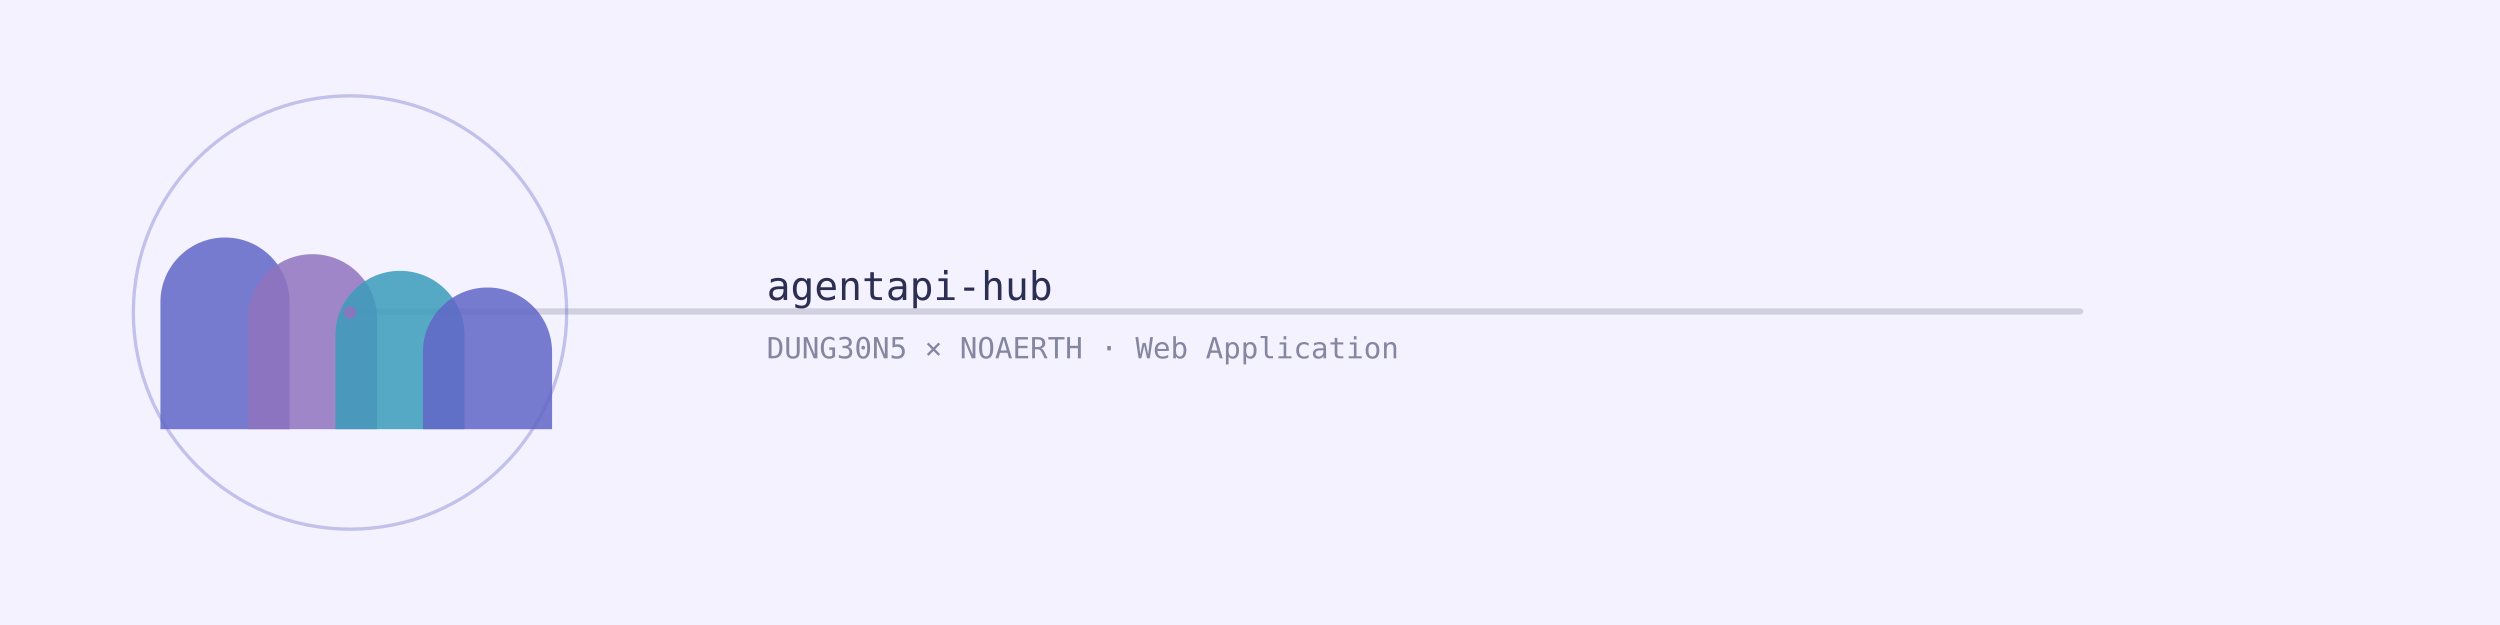
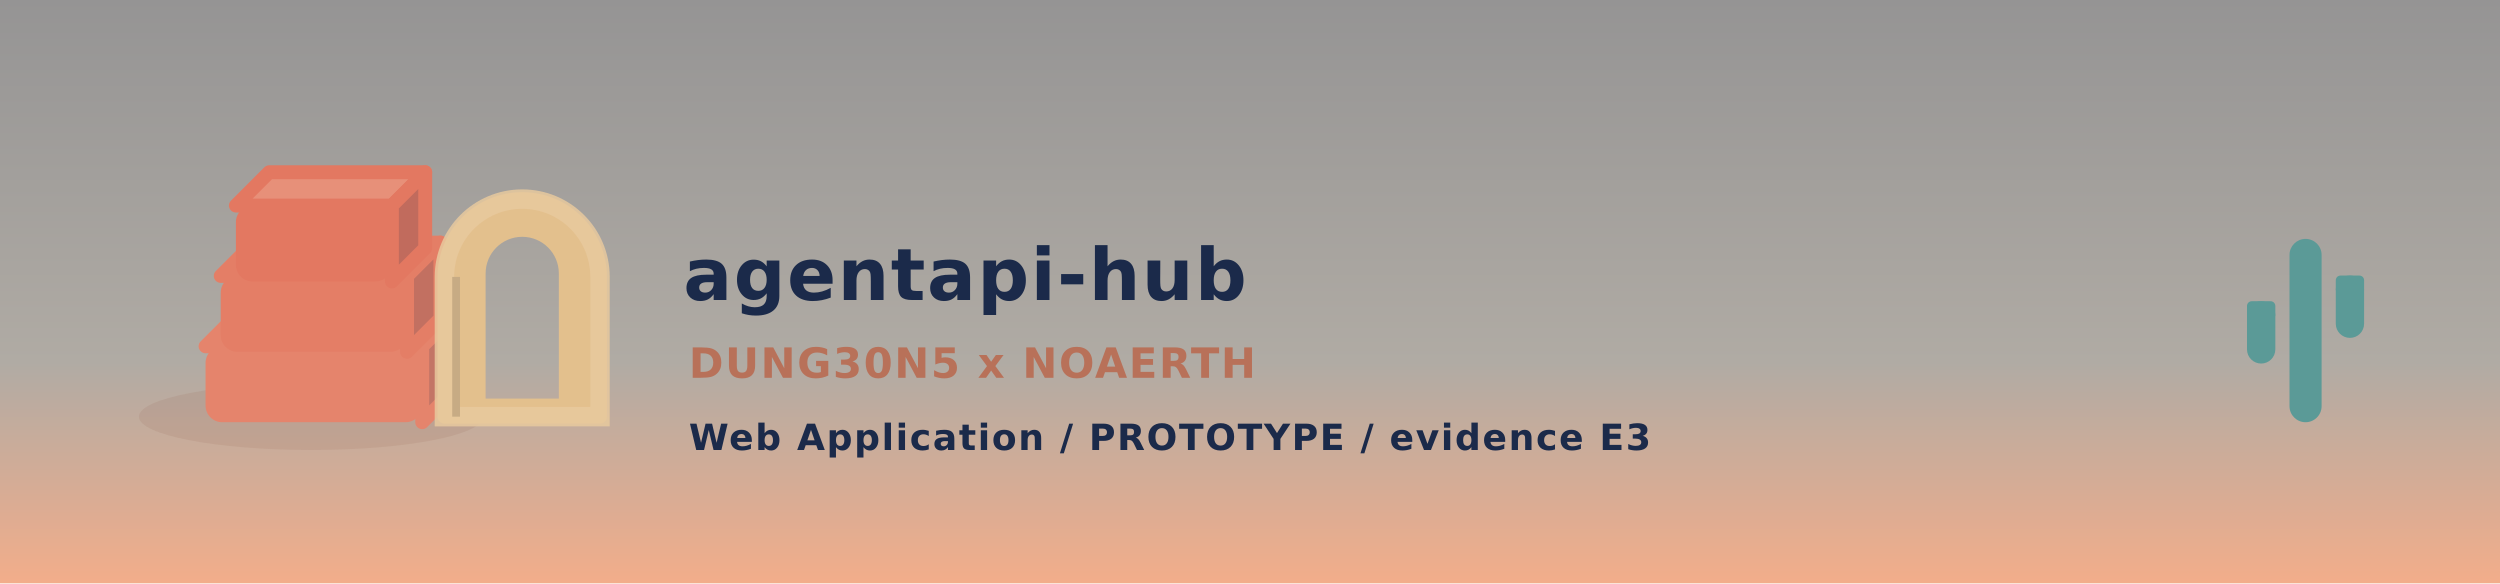
- <svg xmlns="http://www.w3.org/2000/svg" viewBox="0 0 1200 300" width="1200" height="300" role="img" aria-label="agentapi-hub identity object">
-   <rect width="1200" height="300" fill="#f4f2ff" />
-   <defs>
-     <linearGradient id="gft" x1="0" y1="0" x2="1" y2="1">
-       <stop offset="0%" stop-color="#6166c7" />
-       <stop offset="100%" stop-color="#8f73be" />
-     </linearGradient>
-   </defs>
-   <rect x="168.00" y="148.00" width="832.00" height="3.00" rx="2.00" fill="rgba(23,26,64,0.160)" opacity="1.00" />
-   <path d="M77.00,206.00 L77.00,145.00 A31.00,31.00 0 0 1 139.00,145.00 L139.00,206.00 Z" fill="rgba(97,102,199,0.850)" opacity="1.00" />
-   <path d="M119.00,206.00 L119.00,153.00 A31.00,31.00 0 0 1 181.00,153.00 L181.00,206.00 Z" fill="rgba(143,115,190,0.850)" opacity="1.00" />
-   <path d="M161.00,206.00 L161.00,161.00 A31.00,31.00 0 0 1 223.00,161.00 L223.00,206.00 Z" fill="rgba(59,157,187,0.850)" opacity="1.00" />
-   <path d="M203.00,206.00 L203.00,169.00 A31.00,31.00 0 0 1 265.00,169.00 L265.00,206.00 Z" fill="rgba(97,102,199,0.850)" opacity="1.00" />
+ <svg xmlns="http://www.w3.org/2000/svg" width="900" height="210" viewBox="0 0 900 210" role="img" aria-label="agentapi-hub - identity object">
+   <linearGradient id="skyf" x1="0" y1="0" x2="0" y2="1">
+     <stop offset="0" stop-color="#959494" />
+     <stop offset="0.62" stop-color="#b0aba4" />
+     <stop offset="1" stop-color="#f3ad8a" />
+   </linearGradient>
+   <rect width="900" height="210" fill="url(#skyf)" />
+   <rect x="0" y="352" width="900" height="-142" fill="#e9cda3" />
+   <rect x="0" y="352" width="900" height="3" fill="#ebd1a9" />
+   <ellipse cx="112" cy="150" rx="62" ry="12" fill="rgba(138,90,68,0.11)" />
  <g>
-     <circle cx="168.00" cy="150.00" r="104.00" fill="none" stroke="rgba(97,102,199,0.350)" stroke-width="1.60" opacity="1.00" />
-     <animate attributeName="opacity" values="0.25;1.0;0.25" dur="16.2s" begin="0s" repeatCount="indefinite" />
+     <path d="M74,124.67 L152,124.67 L164,112.67 L86,112.67 Z" fill="#e99a82" stroke="#e5846c" stroke-width="5" stroke-linejoin="round" />
+     <path d="M152,124.67 L164,112.67 L164,140 L152,152 Z" fill="#c37566" stroke="#e5846c" stroke-width="5" stroke-linejoin="round" />
+     <rect x="74" y="124.67" width="78" height="27.33" rx="6" fill="#e5846c" />
+     <path d="M79.46,99.33 L146.54,99.33 L158.54,87.33 L91.46,87.33 Z" fill="#e8957d" stroke="#e47e66" stroke-width="5" stroke-linejoin="round" />
+     <path d="M146.54,99.33 L158.54,87.33 L158.54,114.67 L146.54,126.67 Z" fill="#c27061" stroke="#e47e66" stroke-width="5" stroke-linejoin="round" />
+     <rect x="79.46" y="99.33" width="67.08" height="27.33" rx="6" fill="#e47e66" />
+     <path d="M84.92,74 L141.08,74 L153.08,62 L96.92,62 Z" fill="#e79079" stroke="#e37861" stroke-width="5" stroke-linejoin="round" />
+     <path d="M141.08,74 L153.08,62 L153.08,89.33 L141.08,101.33 Z" fill="#c16b5d" stroke="#e37861" stroke-width="5" stroke-linejoin="round" />
+     <rect x="84.92" y="74" width="56.16" height="27.33" rx="6" fill="#e37861" />
+     <animate attributeName="opacity" values="0.72;1;0.72" dur="6s" begin="0s" repeatCount="indefinite" />
  </g>
-   <circle cx="168" cy="150" r="3" fill="rgba(143,115,190,0.900)">
-     <animate attributeName="opacity" values="0.35;0.95;0.35" dur="16.2s" begin="0s" repeatCount="indefinite" />
-   </circle>
-   <text x="368" y="144" font-family="ui-monospace,Menlo,monospace" font-size="19" fill="rgba(23,26,64,0.900)">agentapi-hub</text>
-   <text x="368" y="172" font-family="ui-monospace,Menlo,monospace" font-size="14" fill="rgba(23,26,64,0.500)">DUNG30N5 × NOAERTH · Web Application</text>
+   <path d="M160,150 L160,99.68 A28,28 0 0 1 216,99.68 L216,150 Z M172.32,146 L172.32,98.43 A15.68,15.68 0 0 1 203.68,98.43 L203.68,146 Z" fill="#e3c08d" fill-rule="evenodd" stroke="#e3c08d" stroke-width="5" stroke-linejoin="round" />
+   <path d="M160,150 L160,99.68 A28,28 0 0 1 216,99.68 L216,150 Z" fill="none" stroke="#e8c99d" stroke-width="7" stroke-linecap="round" opacity="0.85" />
+   <rect x="162.8" y="99.68" width="2.8" height="50.32" fill="#c7ab84" />
+   <text x="246" y="108" font-family="Verdana,DejaVu Sans,sans-serif" font-size="26" font-weight="700" letter-spacing="0.6" fill="#1b2a4a" text-anchor="start">agentapi-hub</text>
+   <text x="248" y="136" font-family="Verdana,DejaVu Sans,sans-serif" font-size="15" font-weight="700" letter-spacing="0.6" fill="#b87159" text-anchor="start">DUNG30N5 x NOAERTH</text>
+   <text x="248" y="162" font-family="Verdana,DejaVu Sans,sans-serif" font-size="13" font-weight="700" letter-spacing="0.6" fill="#1b2a4a" text-anchor="start">Web Application  /  PROTOTYPE  /  evidence E3</text>
+   <rect x="824.22" y="86" width="11.56" height="66" rx="5.78" fill="#5b9a97" />
+   <rect x="808.92" y="108.44" width="10.2" height="22.44" rx="5.1" fill="#5b9a97" />
+   <rect x="808.92" y="108.44" width="10.2" height="6.6" rx="1.7" fill="#5b9a97" />
+   <rect x="840.88" y="99.2" width="10.2" height="22.44" rx="5.1" fill="#5b9a97" />
+   <rect x="840.88" y="99.2" width="10.2" height="6.6" rx="1.7" fill="#5b9a97" />
</svg>
